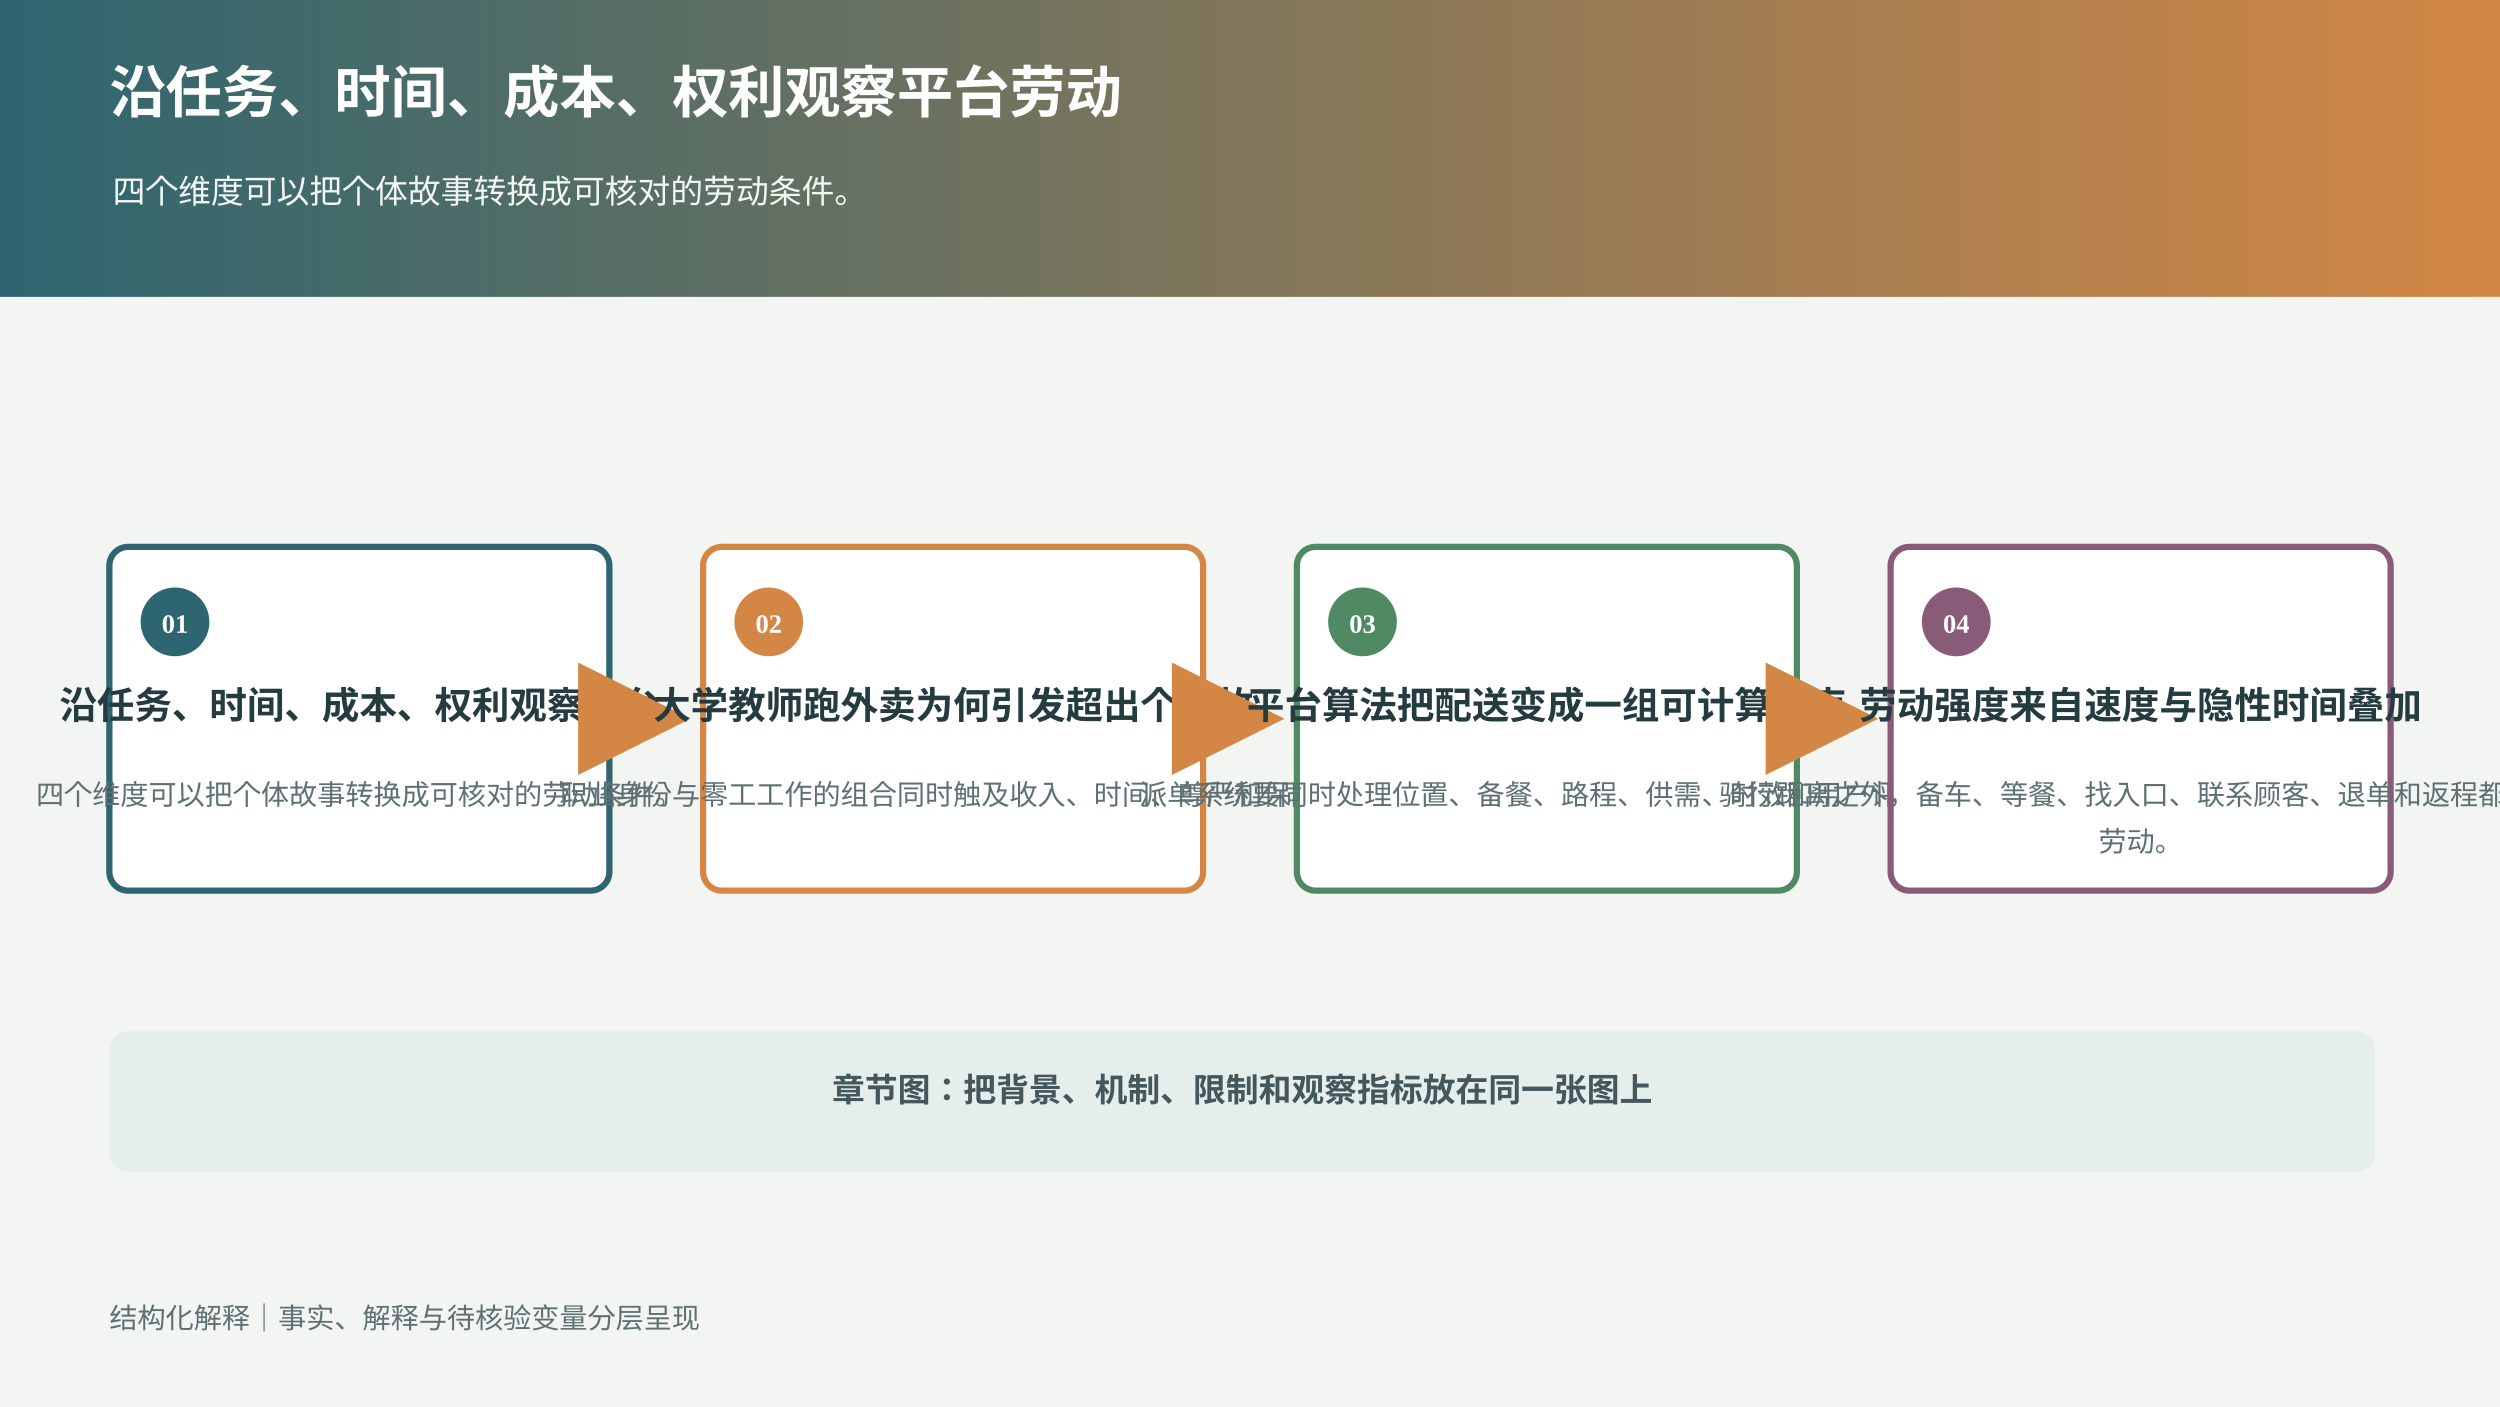
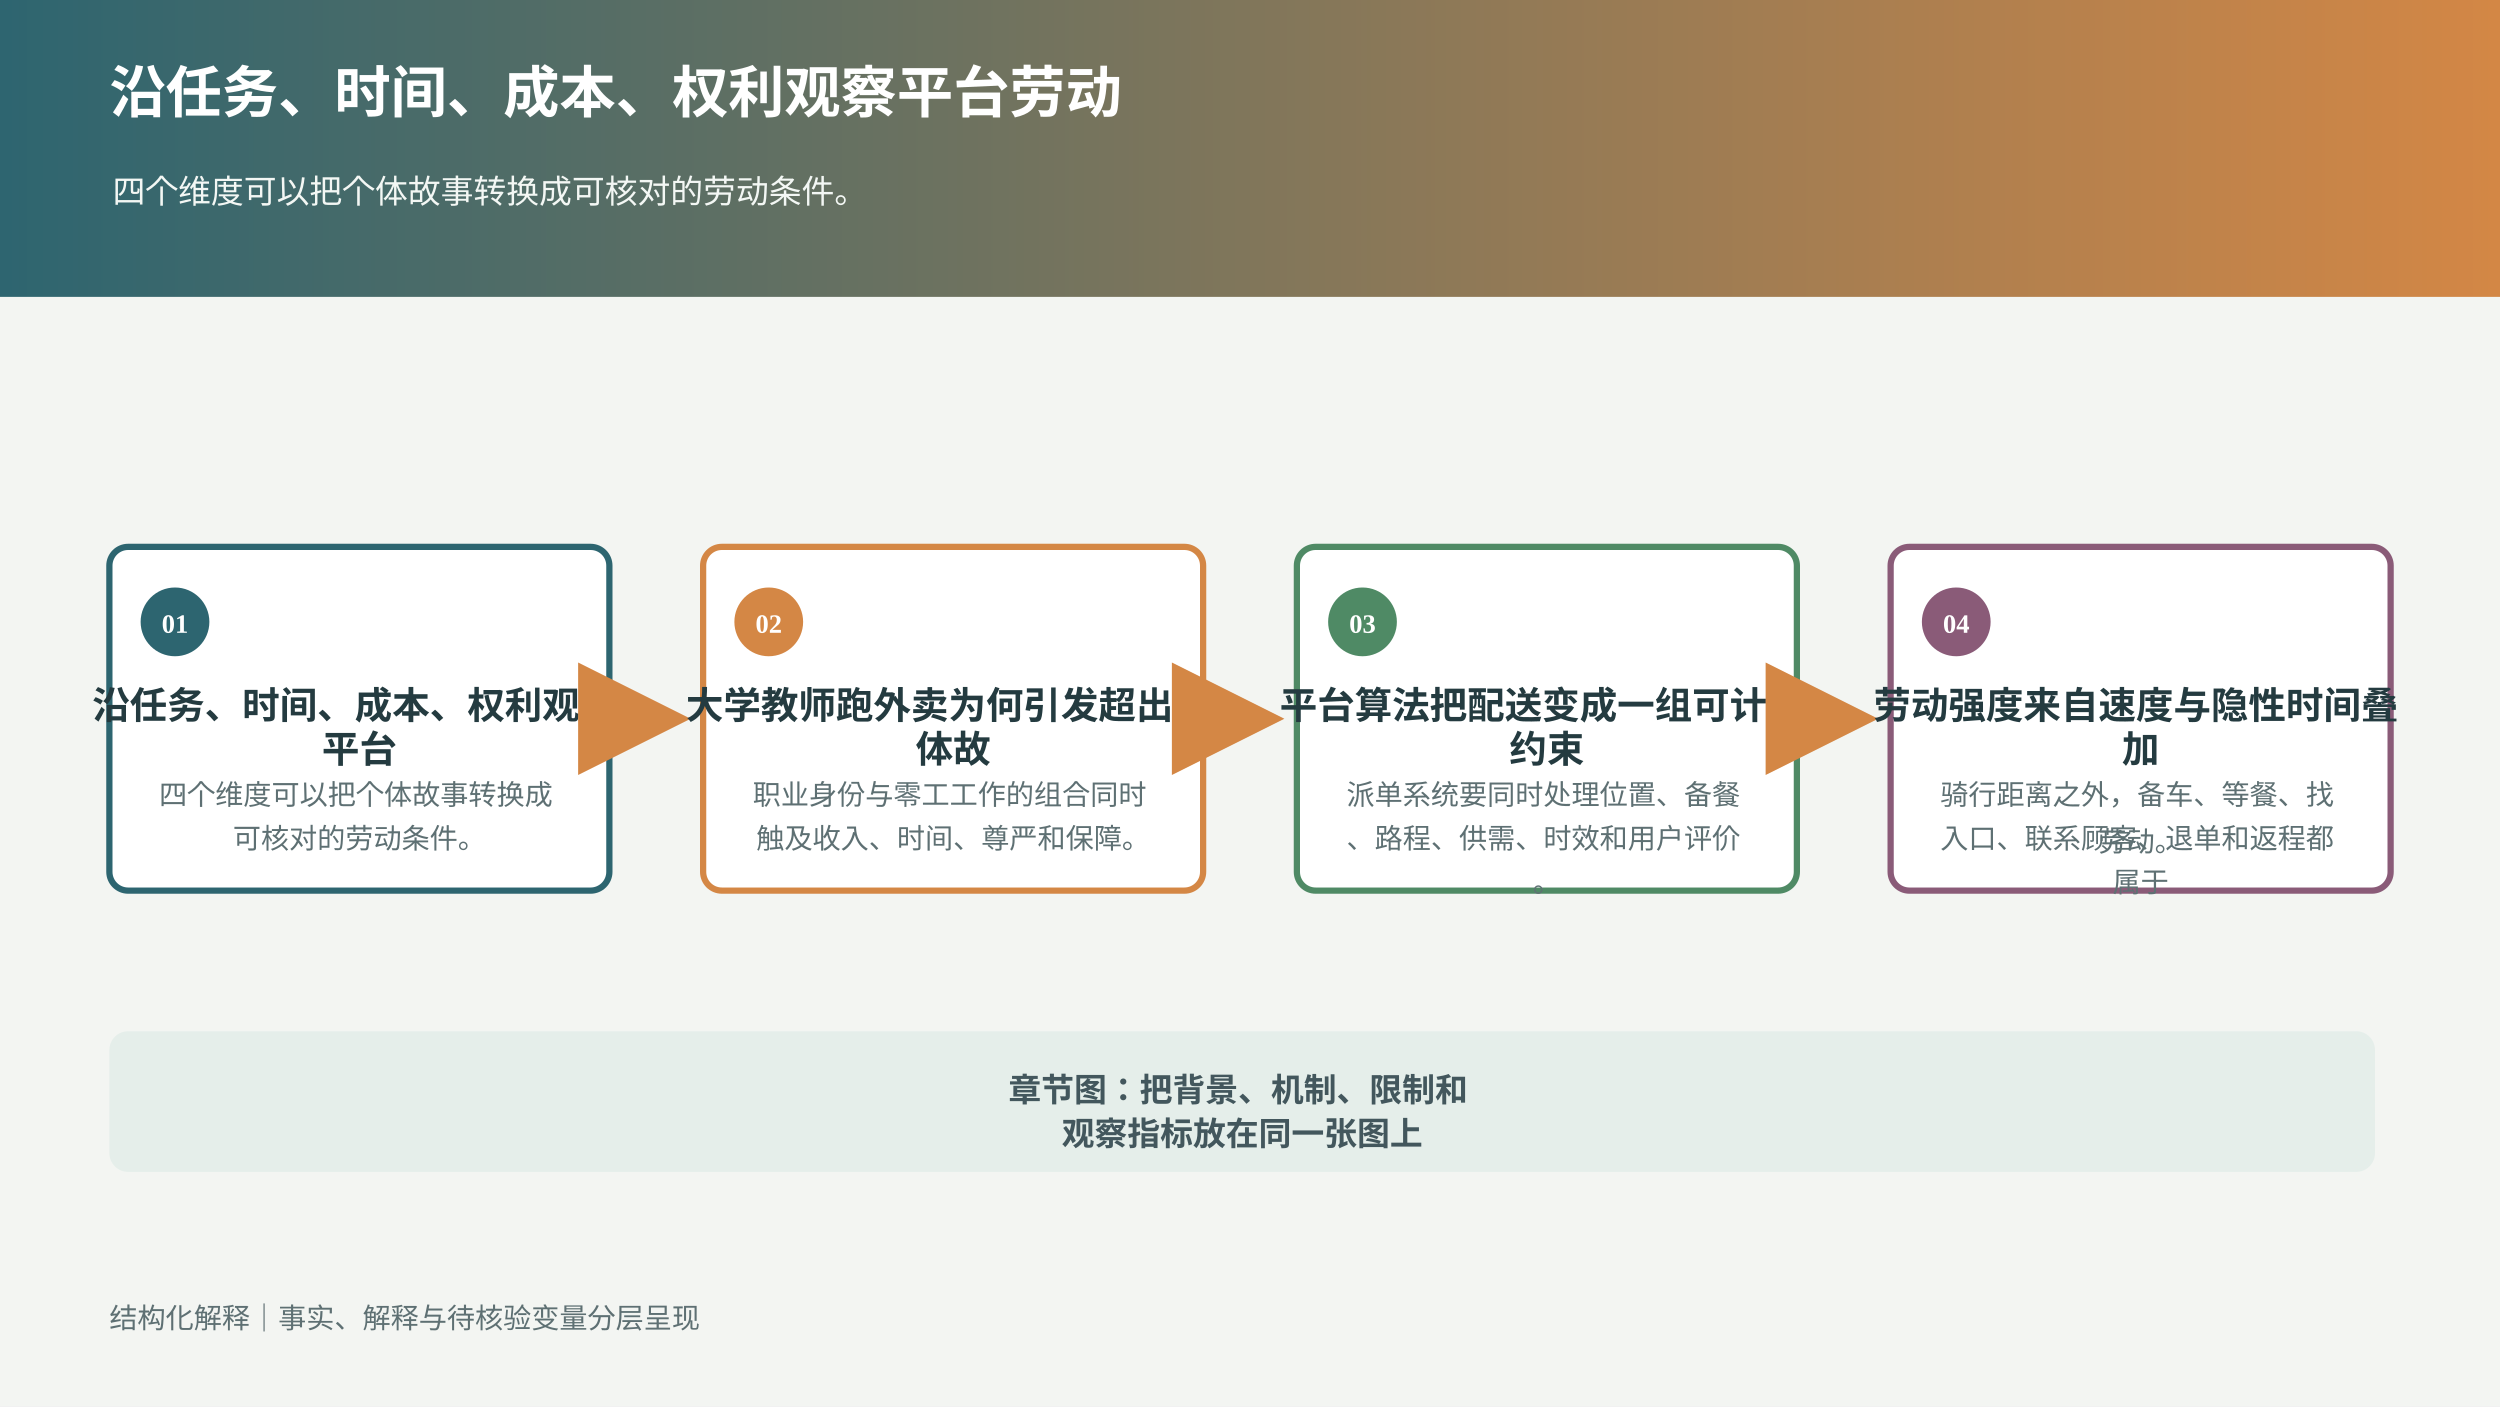
<svg xmlns="http://www.w3.org/2000/svg" width="1600" height="900" viewBox="0 0 1600 900" role="img">
  <defs>
    <linearGradient id="h" x1="0" x2="1">
      <stop stop-color="#2d6570" />
      <stop offset="1" stop-color="#d48745" />
    </linearGradient>
    <marker id="arr" markerWidth="12" markerHeight="12" refX="10" refY="6" orient="auto">
      <path d="M0 0L12 6L0 12Z" fill="#d48745" />
    </marker>
  </defs>
  <rect width="1600" height="900" fill="#f3f5f2" />
  <rect width="1600" height="190" fill="url(#h)" />
  <text x="70" y="72" text-anchor="start" font-size="36" font-weight="800" fill="#fff">沿任务、时间、成本、权利观察平台劳动</text>
  <text x="72" y="130" text-anchor="start" font-size="21" font-weight="500" fill="#f3f7f4">四个维度可以把个体故事转换成可核对的劳动条件。</text>
  <rect x="70" y="350" width="320" height="220" rx="12" fill="#fff" stroke="#2d6570" stroke-width="4" />
  <circle cx="112" cy="398" r="22" fill="#2d6570" />
  <text x="112" y="405" text-anchor="middle" font-size="17" fill="#fff" font-weight="700">01</text>
-   <text x="230" y="460" text-anchor="middle" font-size="24" font-weight="700" fill="#243b40">沿任务、时间、成本、权利观察平台</text>
-   <text x="230" y="515" text-anchor="middle" font-size="18" font-weight="500" fill="#5e7073">四个维度可以把个体故事转换成可核对的劳动条件。</text>
+   <text x="230" y="460" text-anchor="middle" font-size="24" font-weight="700" fill="#243b40">
+     <tspan x="230" y="460">沿任务、时间、成本、权利观察</tspan>
+     <tspan x="230" y="488">平台</tspan>
+   </text>
+   <text x="230" y="515" text-anchor="middle" font-size="18" font-weight="500" fill="#5e7073">
+     <tspan x="230" y="515">四个维度可以把个体故事转换成</tspan>
+     <tspan x="230" y="543">可核对的劳动条件。</tspan>
+   </text>
  <path d="M398 460H430" stroke="#d48745" stroke-width="6" marker-end="url(#arr)" />
  <rect x="450" y="350" width="320" height="220" rx="12" fill="#fff" stroke="#d48745" stroke-width="4" />
  <circle cx="492" cy="398" r="22" fill="#d48745" />
  <text x="492" y="405" text-anchor="middle" font-size="17" fill="#fff" font-weight="700">02</text>
-   <text x="610" y="460" text-anchor="middle" font-size="24" font-weight="700" fill="#243b40">大学教师跑外卖为何引发超出个体故</text>
-   <text x="610" y="515" text-anchor="middle" font-size="18" font-weight="500" fill="#5e7073">职业身份与零工工作的组合同时触及收入、时间、尊严和保障。</text>
+   <text x="610" y="460" text-anchor="middle" font-size="24" font-weight="700" fill="#243b40">
+     <tspan x="610" y="460">大学教师跑外卖为何引发超出个</tspan>
+     <tspan x="610" y="488">体故</tspan>
+   </text>
+   <text x="610" y="515" text-anchor="middle" font-size="18" font-weight="500" fill="#5e7073">
+     <tspan x="610" y="515">职业身份与零工工作的组合同时</tspan>
+     <tspan x="610" y="543">触及收入、时间、尊严和保障。</tspan>
+   </text>
  <path d="M778 460H810" stroke="#d48745" stroke-width="6" marker-end="url(#arr)" />
  <rect x="830" y="350" width="320" height="220" rx="12" fill="#fff" stroke="#4f8a65" stroke-width="4" />
  <circle cx="872" cy="398" r="22" fill="#4f8a65" />
  <text x="872" y="405" text-anchor="middle" font-size="17" fill="#fff" font-weight="700">03</text>
-   <text x="990" y="460" text-anchor="middle" font-size="24" font-weight="700" fill="#243b40">平台算法把配送变成一组可计算约束</text>
-   <text x="990" y="515" text-anchor="middle" font-size="18" font-weight="500" fill="#5e7073">派单系统要同时处理位置、备餐、路程、供需、时效和用户评价。</text>
+   <text x="990" y="460" text-anchor="middle" font-size="24" font-weight="700" fill="#243b40">
+     <tspan x="990" y="460">平台算法把配送变成一组可计算</tspan>
+     <tspan x="990" y="488">约束</tspan>
+   </text>
+   <text x="990" y="515" text-anchor="middle" font-size="18" font-weight="500" fill="#5e7073">
+     <tspan x="990" y="515">派单系统要同时处理位置、备餐</tspan>
+     <tspan x="990" y="543">、路程、供需、时效和用户评价</tspan>
+     <tspan x="990" y="571">。</tspan>
+   </text>
  <path d="M1158 460H1190" stroke="#d48745" stroke-width="6" marker-end="url(#arr)" />
  <rect x="1210" y="350" width="320" height="220" rx="12" fill="#fff" stroke="#8a5b78" stroke-width="4" />
  <circle cx="1252" cy="398" r="22" fill="#8a5b78" />
  <text x="1252" y="405" text-anchor="middle" font-size="17" fill="#fff" font-weight="700">04</text>
-   <text x="1370" y="460" text-anchor="middle" font-size="24" font-weight="700" fill="#243b40">劳动强度来自速度与隐性时间叠加</text>
-   <text x="1370" y="515" text-anchor="middle" font-size="18" font-weight="500" fill="#5e7073">骑行距离之外，备车、等餐、找入口、联系顾客、退单和返程都属于</text>
+   <text x="1370" y="460" text-anchor="middle" font-size="24" font-weight="700" fill="#243b40">
+     <tspan x="1370" y="460">劳动强度来自速度与隐性时间叠</tspan>
+     <tspan x="1370" y="488">加</tspan>
+   </text>
+   <text x="1370" y="515" text-anchor="middle" font-size="18" font-weight="500" fill="#5e7073">
+     <tspan x="1370" y="515">骑行距离之外，备车、等餐、找</tspan>
+     <tspan x="1370" y="543">入口、联系顾客、退单和返程都</tspan>
+     <tspan x="1370" y="571">属于</tspan>
+   </text>
  <text x="1370" y="545" text-anchor="middle" font-size="18" font-weight="500" fill="#5e7073">劳动。</text>
  <rect x="70" y="660" width="1450" height="90" rx="12" fill="#e5eeea" />
-   <text x="795" y="705" text-anchor="middle" font-size="21" font-weight="600" fill="#43575d">章节图：把背景、机制、限制和观察指标放在同一张图上</text>
+   <text x="795" y="705" text-anchor="middle" font-size="21" font-weight="600" fill="#43575d">
+     <tspan x="795" y="705">章节图：把背景、机制、限制和</tspan>
+     <tspan x="795" y="733">观察指标放在同一张图上</tspan>
+   </text>
  <text x="70" y="850" font-size="18" fill="#5e7073">结构化解释｜事实、解释与待核验变量分层呈现</text>
</svg>
